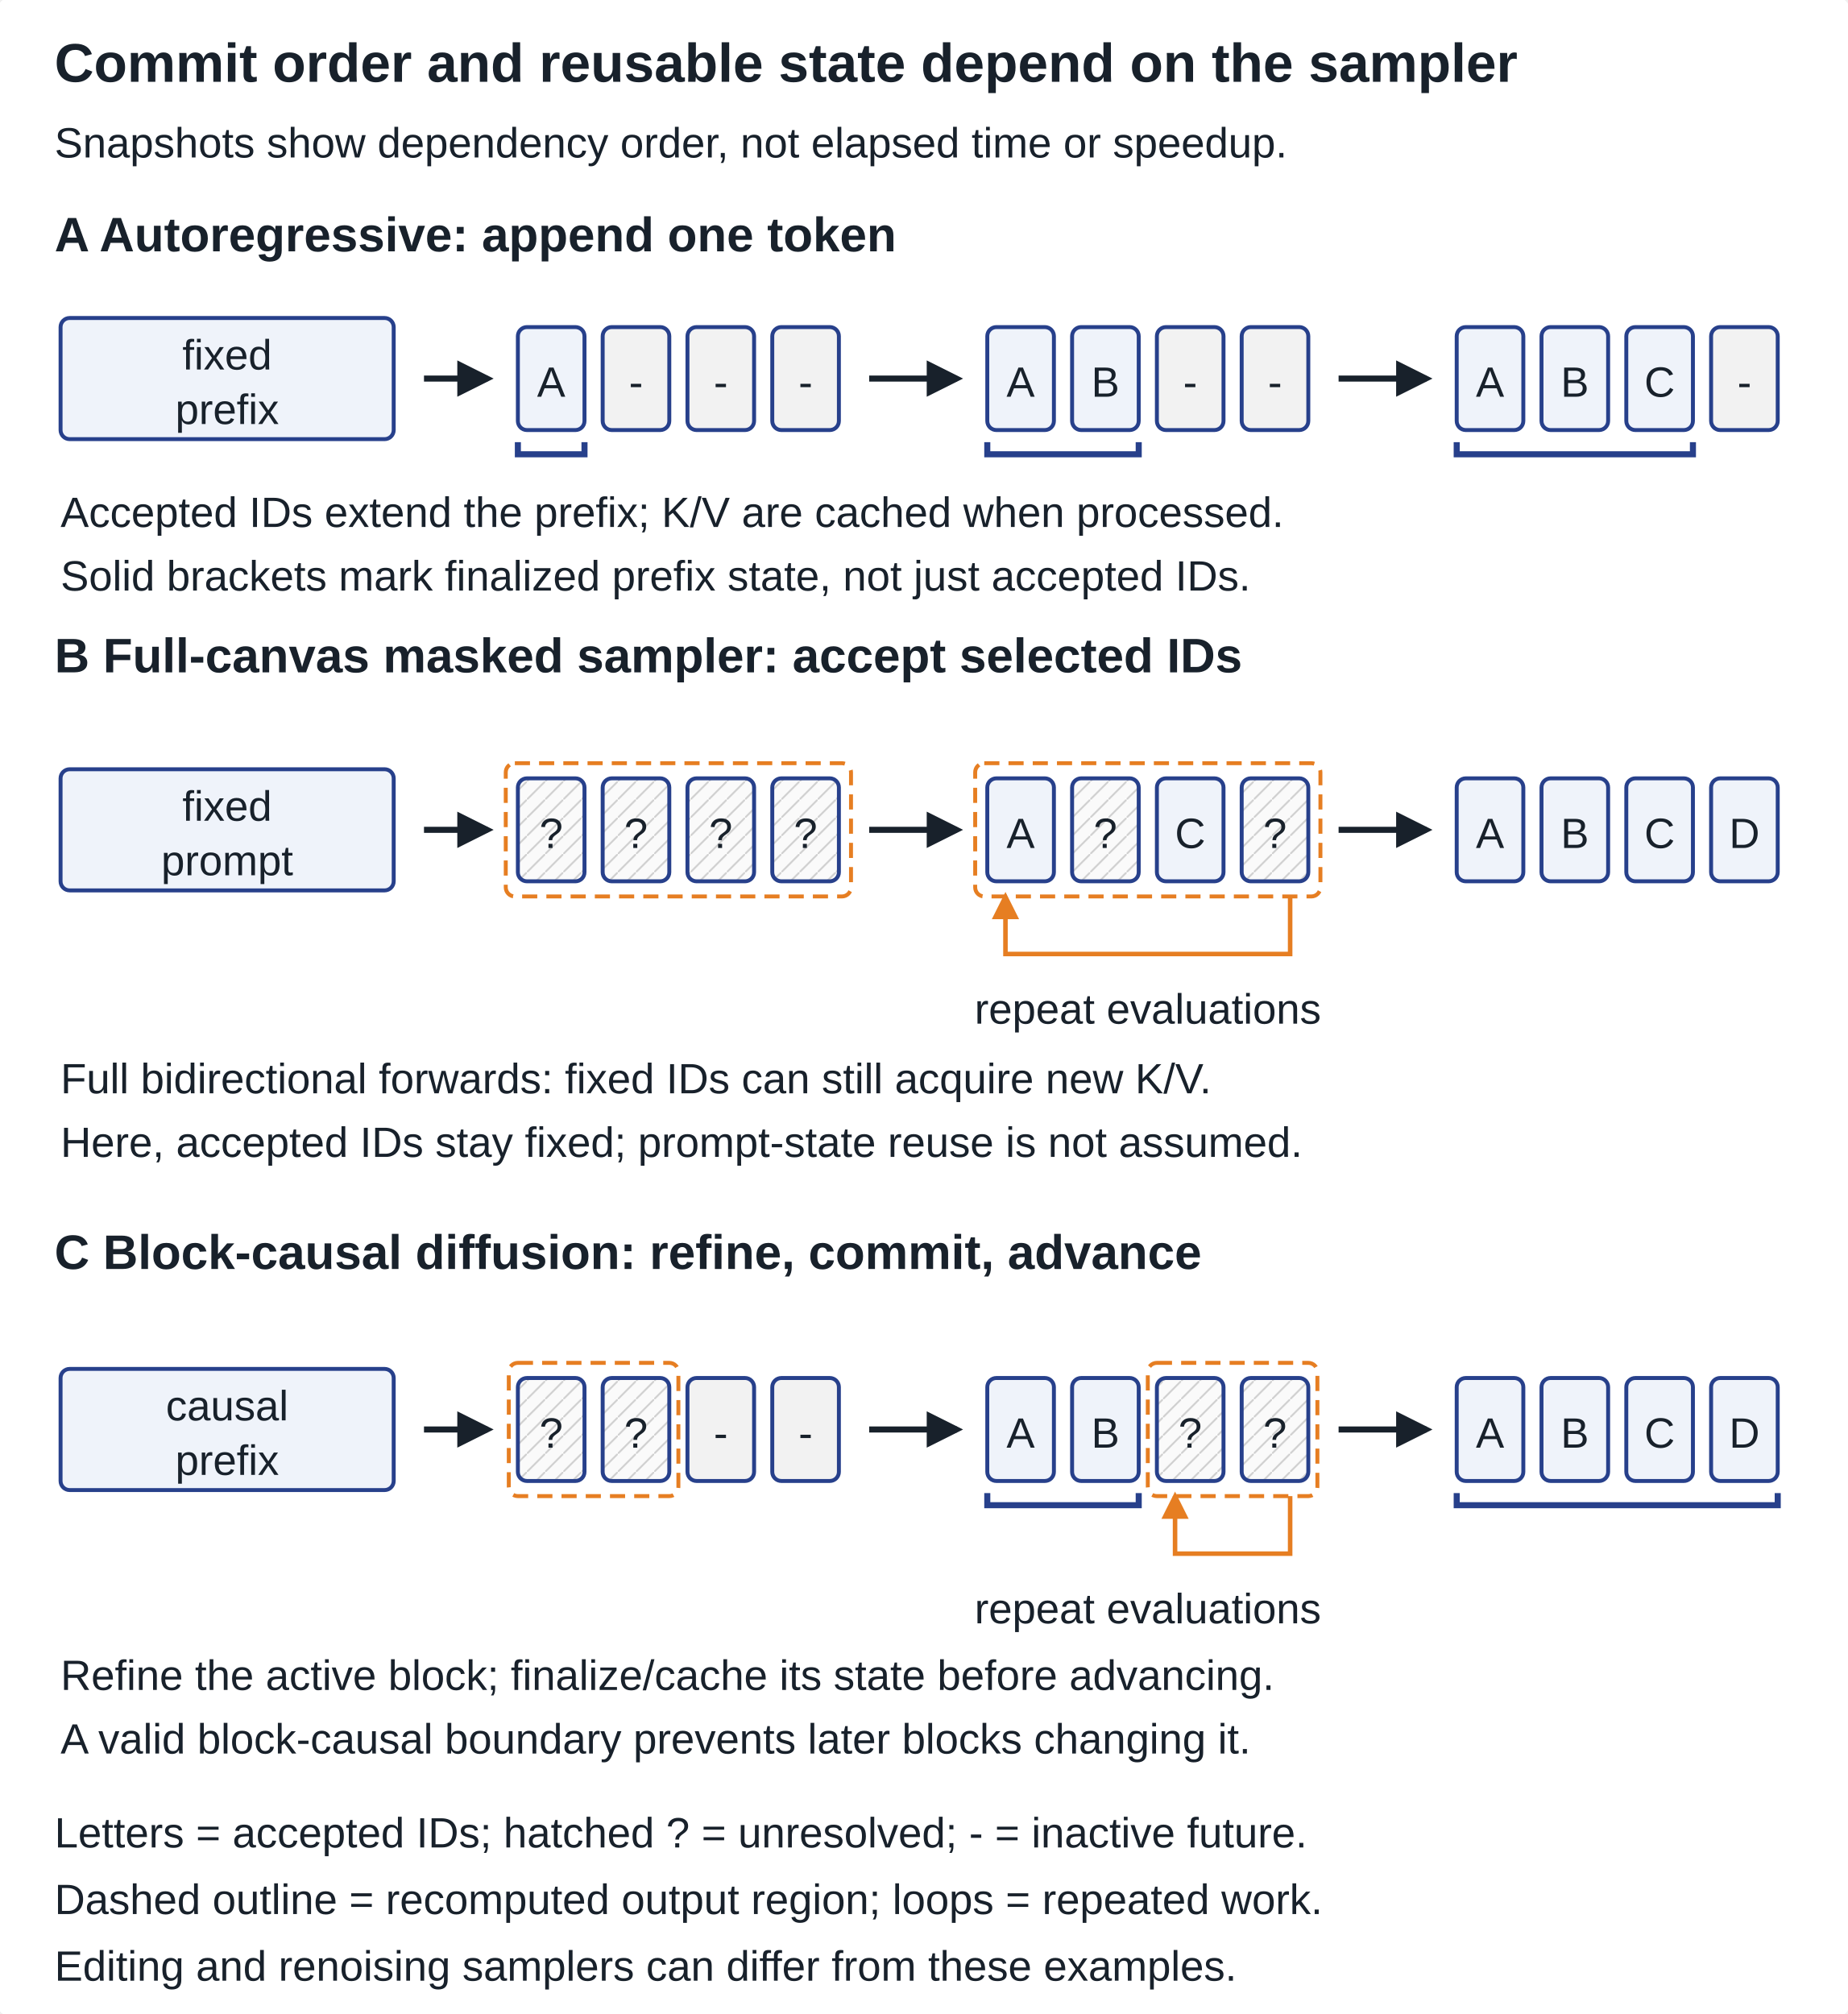
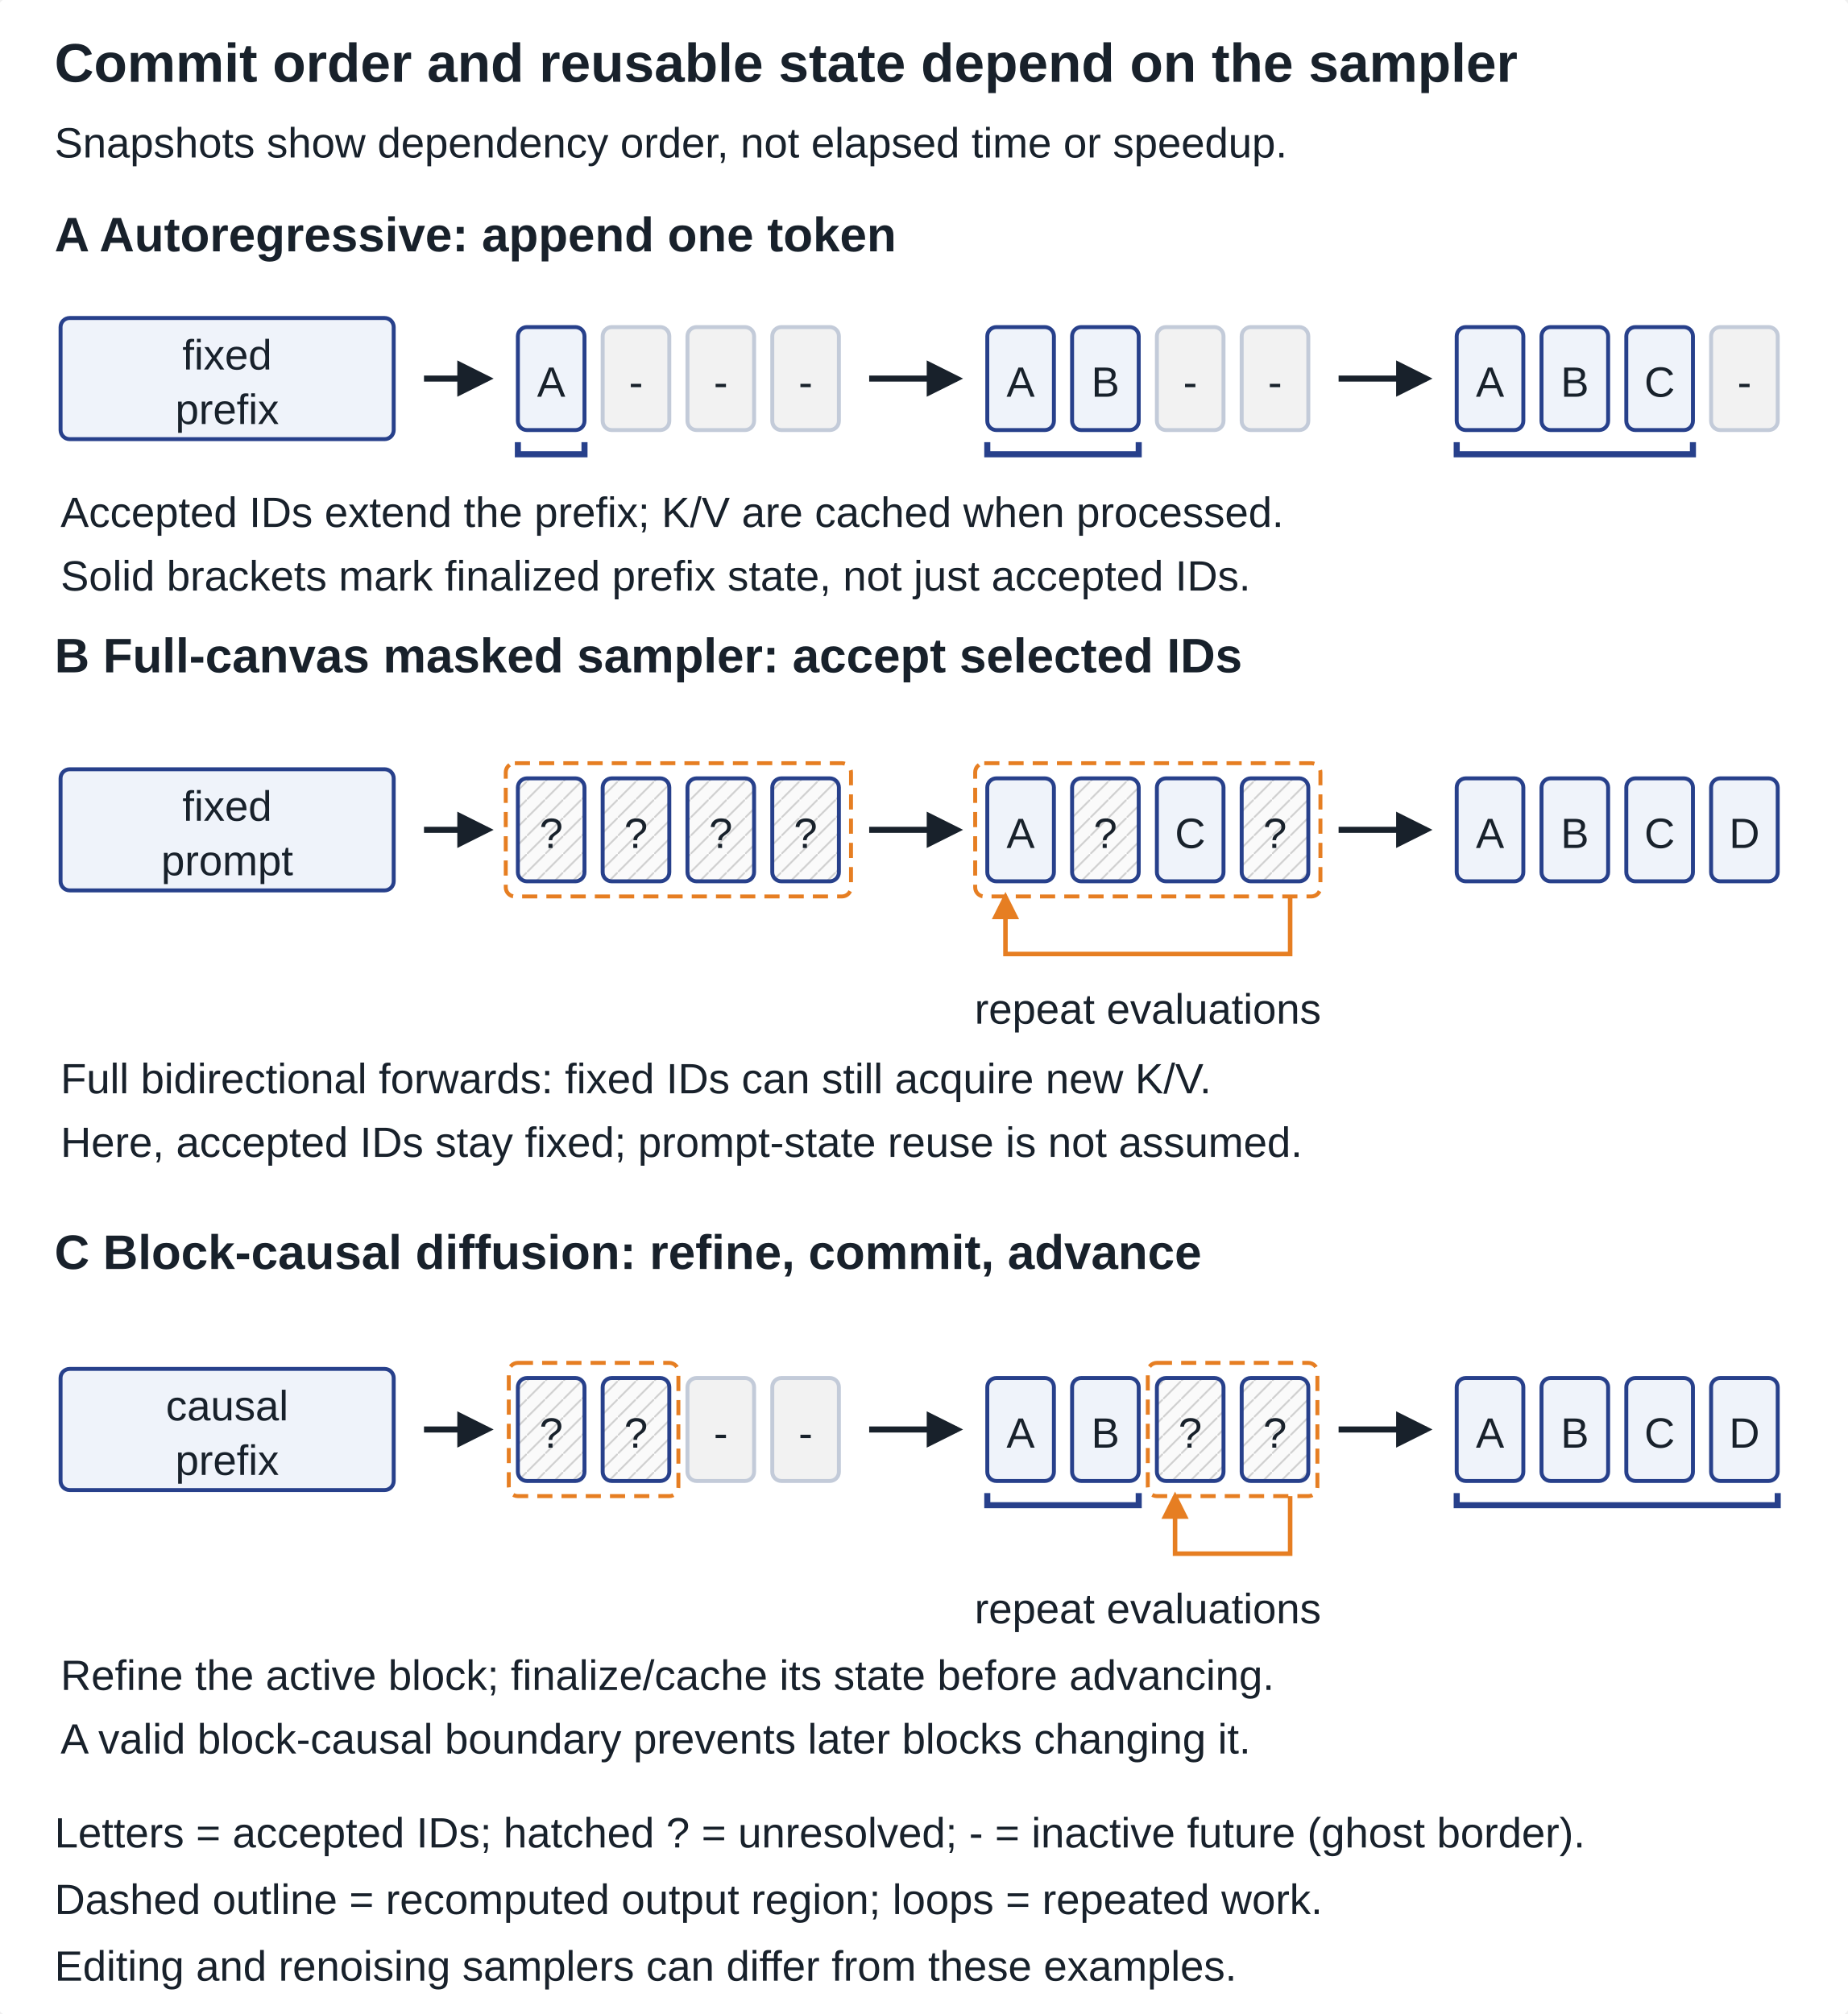
<svg xmlns="http://www.w3.org/2000/svg" width="6.1in" height="6.65in" viewBox="0 0 610 665" font-family="Liberation Sans">
  <defs>
    <pattern id="hatch" width="6" height="6" patternUnits="userSpaceOnUse">
      <rect width="6" height="6" fill="#FAFAFA" />
      <path d="M 0 6 L 6 0" stroke="#D0D0D0" stroke-width=".6" />
    </pattern>
    <marker id="black" markerWidth="6" markerHeight="6" refX="5" refY="3" orient="auto">
      <path d="M 0 0 L 6 3 L 0 6 Z" fill="#18212B" />
    </marker>
    <marker id="orange" markerWidth="6" markerHeight="6" refX="5" refY="3" orient="auto">
      <path d="M 0 0 L 6 3 L 0 6 Z" fill="#E67E22" />
    </marker>
  </defs>
  <rect x="0" y="0" width="610" height="665" rx="3" fill="#FFFFFF" stroke="#FFFFFF" stroke-width="1.3" />
  <text x="18" y="27" font-size="18" font-weight="700" text-anchor="start" fill="#18212B">Commit order and reusable state depend on the sampler</text>
  <text x="18" y="52" font-size="14" font-weight="400" text-anchor="start" fill="#18212B">Snapshots show dependency order, not elapsed time or speedup.</text>
  <text x="18" y="83" font-size="16" font-weight="700" text-anchor="start" fill="#18212B">A  Autoregressive: append one token</text>
  <rect x="20" y="105" width="110" height="40" rx="3" fill="#EFF3FA" stroke="#27408B" stroke-width="1.3" />
  <text x="75" y="122" font-size="14" font-weight="400" text-anchor="middle" fill="#18212B">fixed</text>
  <text x="75" y="140" font-size="14" font-weight="400" text-anchor="middle" fill="#18212B">prefix</text>
  <path d="M 140 125 L 161 125" stroke="#18212B" stroke-width="2" fill="none" marker-end="url(#black)" />
  <rect x="171" y="108" width="22" height="34" rx="3" fill="#EFF3FA" stroke="#27408B" stroke-width="1.3" />
  <text x="182" y="131" font-size="14" font-weight="400" text-anchor="middle" fill="#18212B">A</text>
-   <rect x="199" y="108" width="22" height="34" rx="3" fill="#F2F2F2" stroke="#27408B" stroke-width="1.3" />
+   <rect x="199" y="108" width="22" height="34" rx="3" fill="#F2F2F2" stroke="#C3CBD9" stroke-width="1.3" />
  <text x="210" y="131" font-size="14" font-weight="400" text-anchor="middle" fill="#18212B">-</text>
-   <rect x="227" y="108" width="22" height="34" rx="3" fill="#F2F2F2" stroke="#27408B" stroke-width="1.3" />
+   <rect x="227" y="108" width="22" height="34" rx="3" fill="#F2F2F2" stroke="#C3CBD9" stroke-width="1.3" />
  <text x="238" y="131" font-size="14" font-weight="400" text-anchor="middle" fill="#18212B">-</text>
-   <rect x="255" y="108" width="22" height="34" rx="3" fill="#F2F2F2" stroke="#27408B" stroke-width="1.3" />
+   <rect x="255" y="108" width="22" height="34" rx="3" fill="#F2F2F2" stroke="#C3CBD9" stroke-width="1.3" />
  <text x="266" y="131" font-size="14" font-weight="400" text-anchor="middle" fill="#18212B">-</text>
  <path d="M 171 146 L 171 150 L 193 150 L 193 146" stroke="#27408B" stroke-width="2" fill="none" />
  <path d="M 287 125 L 316 125" stroke="#18212B" stroke-width="2" fill="none" marker-end="url(#black)" />
  <rect x="326" y="108" width="22" height="34" rx="3" fill="#EFF3FA" stroke="#27408B" stroke-width="1.3" />
  <text x="337" y="131" font-size="14" font-weight="400" text-anchor="middle" fill="#18212B">A</text>
  <rect x="354" y="108" width="22" height="34" rx="3" fill="#EFF3FA" stroke="#27408B" stroke-width="1.3" />
  <text x="365" y="131" font-size="14" font-weight="400" text-anchor="middle" fill="#18212B">B</text>
-   <rect x="382" y="108" width="22" height="34" rx="3" fill="#F2F2F2" stroke="#27408B" stroke-width="1.3" />
+   <rect x="382" y="108" width="22" height="34" rx="3" fill="#F2F2F2" stroke="#C3CBD9" stroke-width="1.3" />
  <text x="393" y="131" font-size="14" font-weight="400" text-anchor="middle" fill="#18212B">-</text>
-   <rect x="410" y="108" width="22" height="34" rx="3" fill="#F2F2F2" stroke="#27408B" stroke-width="1.3" />
+   <rect x="410" y="108" width="22" height="34" rx="3" fill="#F2F2F2" stroke="#C3CBD9" stroke-width="1.3" />
  <text x="421" y="131" font-size="14" font-weight="400" text-anchor="middle" fill="#18212B">-</text>
  <path d="M 326 146 L 326 150 L 376 150 L 376 146" stroke="#27408B" stroke-width="2" fill="none" />
  <path d="M 442 125 L 471 125" stroke="#18212B" stroke-width="2" fill="none" marker-end="url(#black)" />
  <rect x="481" y="108" width="22" height="34" rx="3" fill="#EFF3FA" stroke="#27408B" stroke-width="1.3" />
  <text x="492" y="131" font-size="14" font-weight="400" text-anchor="middle" fill="#18212B">A</text>
  <rect x="509" y="108" width="22" height="34" rx="3" fill="#EFF3FA" stroke="#27408B" stroke-width="1.3" />
  <text x="520" y="131" font-size="14" font-weight="400" text-anchor="middle" fill="#18212B">B</text>
  <rect x="537" y="108" width="22" height="34" rx="3" fill="#EFF3FA" stroke="#27408B" stroke-width="1.3" />
  <text x="548" y="131" font-size="14" font-weight="400" text-anchor="middle" fill="#18212B">C</text>
-   <rect x="565" y="108" width="22" height="34" rx="3" fill="#F2F2F2" stroke="#27408B" stroke-width="1.3" />
+   <rect x="565" y="108" width="22" height="34" rx="3" fill="#F2F2F2" stroke="#C3CBD9" stroke-width="1.3" />
  <text x="576" y="131" font-size="14" font-weight="400" text-anchor="middle" fill="#18212B">-</text>
  <path d="M 481 146 L 481 150 L 559 150 L 559 146" stroke="#27408B" stroke-width="2" fill="none" />
  <text x="18" y="222" font-size="16" font-weight="700" text-anchor="start" fill="#18212B">B  Full-canvas masked sampler: accept selected IDs</text>
  <rect x="20" y="254" width="110" height="40" rx="3" fill="#EFF3FA" stroke="#27408B" stroke-width="1.3" />
  <text x="75" y="271" font-size="14" font-weight="400" text-anchor="middle" fill="#18212B">fixed</text>
  <text x="75" y="289" font-size="14" font-weight="400" text-anchor="middle" fill="#18212B">prompt</text>
  <path d="M 140 274 L 161 274" stroke="#18212B" stroke-width="2" fill="none" marker-end="url(#black)" />
  <rect x="171" y="257" width="22" height="34" rx="3" fill="url(#hatch)" stroke="#27408B" stroke-width="1.3" />
  <text x="182" y="280" font-size="14" font-weight="400" text-anchor="middle" fill="#18212B">?</text>
  <rect x="199" y="257" width="22" height="34" rx="3" fill="url(#hatch)" stroke="#27408B" stroke-width="1.3" />
  <text x="210" y="280" font-size="14" font-weight="400" text-anchor="middle" fill="#18212B">?</text>
  <rect x="227" y="257" width="22" height="34" rx="3" fill="url(#hatch)" stroke="#27408B" stroke-width="1.3" />
  <text x="238" y="280" font-size="14" font-weight="400" text-anchor="middle" fill="#18212B">?</text>
  <rect x="255" y="257" width="22" height="34" rx="3" fill="url(#hatch)" stroke="#27408B" stroke-width="1.3" />
  <text x="266" y="280" font-size="14" font-weight="400" text-anchor="middle" fill="#18212B">?</text>
  <rect x="167" y="252" width="114" height="44" rx="3" fill="none" stroke="#E67E22" stroke-width="1.3" stroke-dasharray="5 3" />
  <path d="M 287 274 L 316 274" stroke="#18212B" stroke-width="2" fill="none" marker-end="url(#black)" />
  <rect x="326" y="257" width="22" height="34" rx="3" fill="#EFF3FA" stroke="#27408B" stroke-width="1.3" />
  <text x="337" y="280" font-size="14" font-weight="400" text-anchor="middle" fill="#18212B">A</text>
  <rect x="354" y="257" width="22" height="34" rx="3" fill="url(#hatch)" stroke="#27408B" stroke-width="1.3" />
  <text x="365" y="280" font-size="14" font-weight="400" text-anchor="middle" fill="#18212B">?</text>
  <rect x="382" y="257" width="22" height="34" rx="3" fill="#EFF3FA" stroke="#27408B" stroke-width="1.3" />
  <text x="393" y="280" font-size="14" font-weight="400" text-anchor="middle" fill="#18212B">C</text>
  <rect x="410" y="257" width="22" height="34" rx="3" fill="url(#hatch)" stroke="#27408B" stroke-width="1.3" />
  <text x="421" y="280" font-size="14" font-weight="400" text-anchor="middle" fill="#18212B">?</text>
  <rect x="322" y="252" width="114" height="44" rx="3" fill="none" stroke="#E67E22" stroke-width="1.3" stroke-dasharray="5 3" />
  <path d="M 442 274 L 471 274" stroke="#18212B" stroke-width="2" fill="none" marker-end="url(#black)" />
  <rect x="481" y="257" width="22" height="34" rx="3" fill="#EFF3FA" stroke="#27408B" stroke-width="1.3" />
  <text x="492" y="280" font-size="14" font-weight="400" text-anchor="middle" fill="#18212B">A</text>
  <rect x="509" y="257" width="22" height="34" rx="3" fill="#EFF3FA" stroke="#27408B" stroke-width="1.3" />
  <text x="520" y="280" font-size="14" font-weight="400" text-anchor="middle" fill="#18212B">B</text>
  <rect x="537" y="257" width="22" height="34" rx="3" fill="#EFF3FA" stroke="#27408B" stroke-width="1.3" />
  <text x="548" y="280" font-size="14" font-weight="400" text-anchor="middle" fill="#18212B">C</text>
  <rect x="565" y="257" width="22" height="34" rx="3" fill="#EFF3FA" stroke="#27408B" stroke-width="1.3" />
  <text x="576" y="280" font-size="14" font-weight="400" text-anchor="middle" fill="#18212B">D</text>
  <path d="M 426 296 L 426 315 L 332 315 L 332 296" stroke="#E67E22" stroke-width="1.5" fill="none" marker-end="url(#orange)" />
  <text x="379" y="338" font-size="14" font-weight="400" text-anchor="middle" fill="#18212B">repeat evaluations</text>
  <text x="18" y="419" font-size="16" font-weight="700" text-anchor="start" fill="#18212B">C  Block-causal diffusion: refine, commit, advance</text>
  <rect x="20" y="452" width="110" height="40" rx="3" fill="#EFF3FA" stroke="#27408B" stroke-width="1.3" />
  <text x="75" y="469" font-size="14" font-weight="400" text-anchor="middle" fill="#18212B">causal</text>
  <text x="75" y="487" font-size="14" font-weight="400" text-anchor="middle" fill="#18212B">prefix</text>
  <path d="M 140 472 L 161 472" stroke="#18212B" stroke-width="2" fill="none" marker-end="url(#black)" />
  <rect x="171" y="455" width="22" height="34" rx="3" fill="url(#hatch)" stroke="#27408B" stroke-width="1.3" />
  <text x="182" y="478" font-size="14" font-weight="400" text-anchor="middle" fill="#18212B">?</text>
  <rect x="199" y="455" width="22" height="34" rx="3" fill="url(#hatch)" stroke="#27408B" stroke-width="1.3" />
  <text x="210" y="478" font-size="14" font-weight="400" text-anchor="middle" fill="#18212B">?</text>
-   <rect x="227" y="455" width="22" height="34" rx="3" fill="#F2F2F2" stroke="#27408B" stroke-width="1.3" />
+   <rect x="227" y="455" width="22" height="34" rx="3" fill="#F2F2F2" stroke="#C3CBD9" stroke-width="1.3" />
  <text x="238" y="478" font-size="14" font-weight="400" text-anchor="middle" fill="#18212B">-</text>
-   <rect x="255" y="455" width="22" height="34" rx="3" fill="#F2F2F2" stroke="#27408B" stroke-width="1.3" />
+   <rect x="255" y="455" width="22" height="34" rx="3" fill="#F2F2F2" stroke="#C3CBD9" stroke-width="1.3" />
  <text x="266" y="478" font-size="14" font-weight="400" text-anchor="middle" fill="#18212B">-</text>
  <rect x="168" y="450" width="56" height="44" rx="3" fill="none" stroke="#E67E22" stroke-width="1.3" stroke-dasharray="5 3" />
  <path d="M 287 472 L 316 472" stroke="#18212B" stroke-width="2" fill="none" marker-end="url(#black)" />
  <rect x="326" y="455" width="22" height="34" rx="3" fill="#EFF3FA" stroke="#27408B" stroke-width="1.3" />
  <text x="337" y="478" font-size="14" font-weight="400" text-anchor="middle" fill="#18212B">A</text>
  <rect x="354" y="455" width="22" height="34" rx="3" fill="#EFF3FA" stroke="#27408B" stroke-width="1.3" />
  <text x="365" y="478" font-size="14" font-weight="400" text-anchor="middle" fill="#18212B">B</text>
  <rect x="382" y="455" width="22" height="34" rx="3" fill="url(#hatch)" stroke="#27408B" stroke-width="1.3" />
  <text x="393" y="478" font-size="14" font-weight="400" text-anchor="middle" fill="#18212B">?</text>
  <rect x="410" y="455" width="22" height="34" rx="3" fill="url(#hatch)" stroke="#27408B" stroke-width="1.3" />
  <text x="421" y="478" font-size="14" font-weight="400" text-anchor="middle" fill="#18212B">?</text>
  <rect x="379" y="450" width="56" height="44" rx="3" fill="none" stroke="#E67E22" stroke-width="1.3" stroke-dasharray="5 3" />
  <path d="M 326 493 L 326 497 L 376 497 L 376 493" stroke="#27408B" stroke-width="2" fill="none" />
  <path d="M 442 472 L 471 472" stroke="#18212B" stroke-width="2" fill="none" marker-end="url(#black)" />
  <rect x="481" y="455" width="22" height="34" rx="3" fill="#EFF3FA" stroke="#27408B" stroke-width="1.3" />
  <text x="492" y="478" font-size="14" font-weight="400" text-anchor="middle" fill="#18212B">A</text>
  <rect x="509" y="455" width="22" height="34" rx="3" fill="#EFF3FA" stroke="#27408B" stroke-width="1.3" />
  <text x="520" y="478" font-size="14" font-weight="400" text-anchor="middle" fill="#18212B">B</text>
  <rect x="537" y="455" width="22" height="34" rx="3" fill="#EFF3FA" stroke="#27408B" stroke-width="1.3" />
  <text x="548" y="478" font-size="14" font-weight="400" text-anchor="middle" fill="#18212B">C</text>
  <rect x="565" y="455" width="22" height="34" rx="3" fill="#EFF3FA" stroke="#27408B" stroke-width="1.3" />
  <text x="576" y="478" font-size="14" font-weight="400" text-anchor="middle" fill="#18212B">D</text>
  <path d="M 481 493 L 481 497 L 587 497 L 587 493" stroke="#27408B" stroke-width="2" fill="none" />
  <path d="M 426 494 L 426 513 L 388 513 L 388 494" stroke="#E67E22" stroke-width="1.5" fill="none" marker-end="url(#orange)" />
  <text x="379" y="536" font-size="14" font-weight="400" text-anchor="middle" fill="#18212B">repeat evaluations</text>
  <text x="20" y="174" font-size="14" font-weight="400" text-anchor="start" fill="#18212B">Accepted IDs extend the prefix; K/V are cached when processed.</text>
  <text x="20" y="195" font-size="14" font-weight="400" text-anchor="start" fill="#18212B">Solid brackets mark finalized prefix state, not just accepted IDs.</text>
  <text x="20" y="361" font-size="14" font-weight="400" text-anchor="start" fill="#18212B">Full bidirectional forwards: fixed IDs can still acquire new K/V.</text>
  <text x="20" y="382" font-size="14" font-weight="400" text-anchor="start" fill="#18212B">Here, accepted IDs stay fixed; prompt-state reuse is not assumed.</text>
  <text x="20" y="558" font-size="14" font-weight="400" text-anchor="start" fill="#18212B">Refine the active block; finalize/cache its state before advancing.</text>
  <text x="20" y="579" font-size="14" font-weight="400" text-anchor="start" fill="#18212B">A valid block-causal boundary prevents later blocks changing it.</text>
-   <text x="18" y="610" font-size="14" font-weight="400" text-anchor="start" fill="#18212B">Letters = accepted IDs; hatched ? = unresolved; - = inactive future.</text>
+   <text x="18" y="610" font-size="14" font-weight="400" text-anchor="start" fill="#18212B">Letters = accepted IDs; hatched ? = unresolved; - = inactive future (ghost border).</text>
  <text x="18" y="632" font-size="14" font-weight="400" text-anchor="start" fill="#18212B">Dashed outline = recomputed output region; loops = repeated work.</text>
  <text x="18" y="654" font-size="14" font-weight="400" text-anchor="start" fill="#18212B">Editing and renoising samplers can differ from these examples.</text>
</svg>
